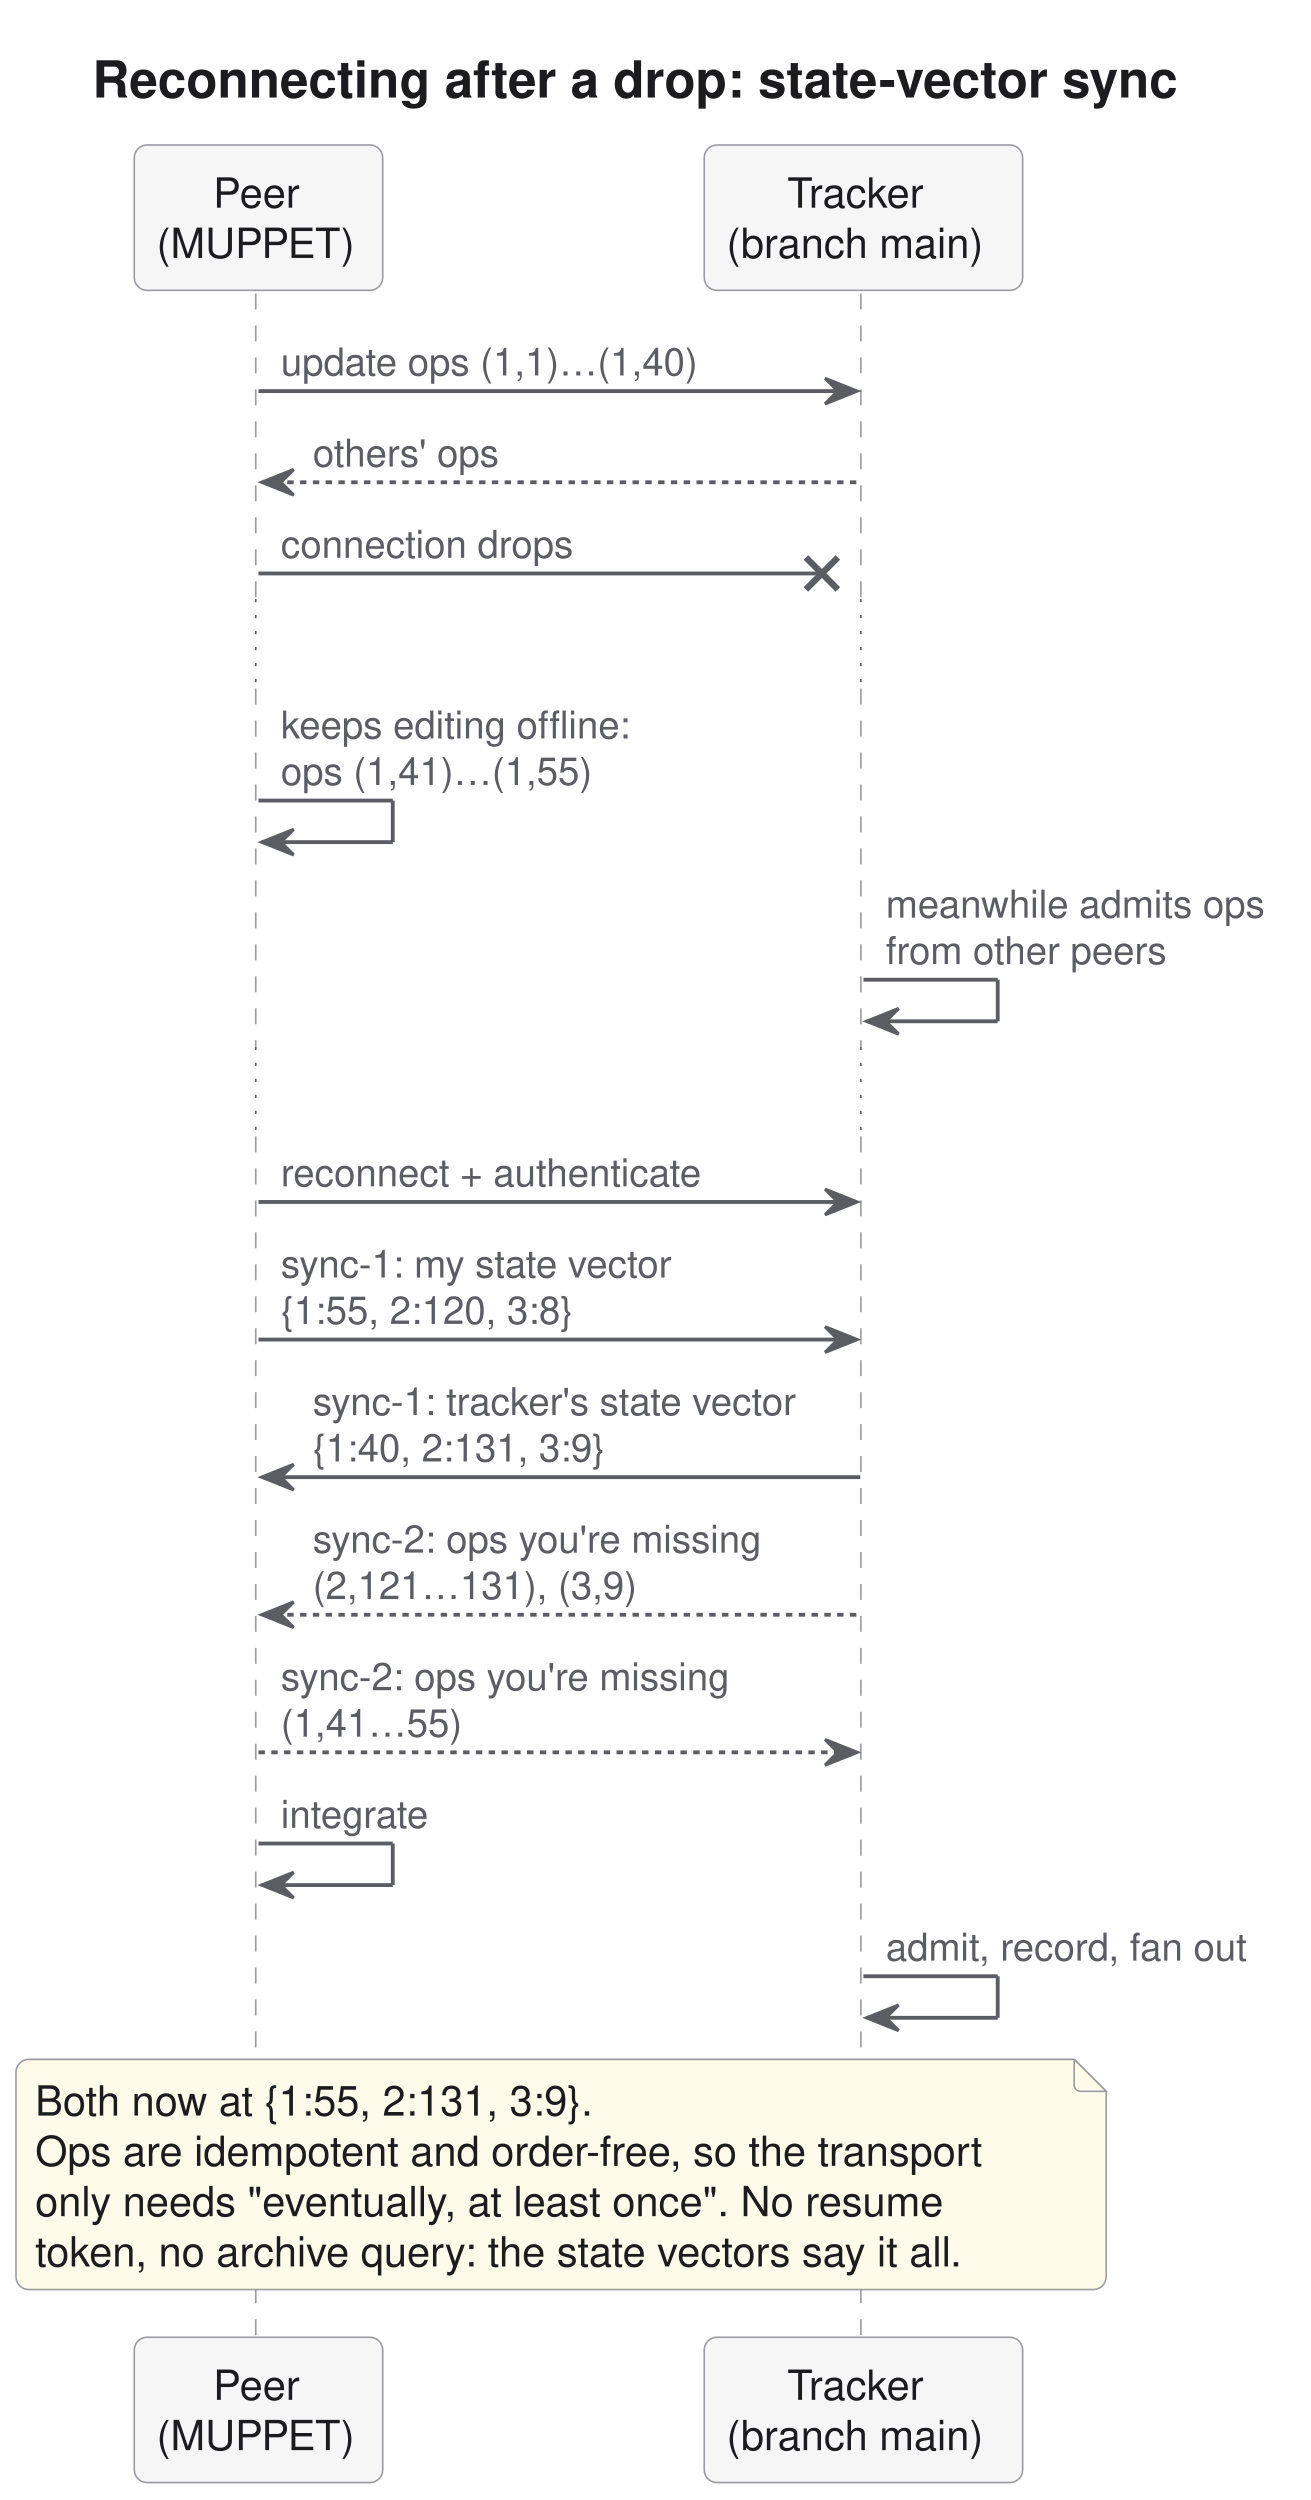
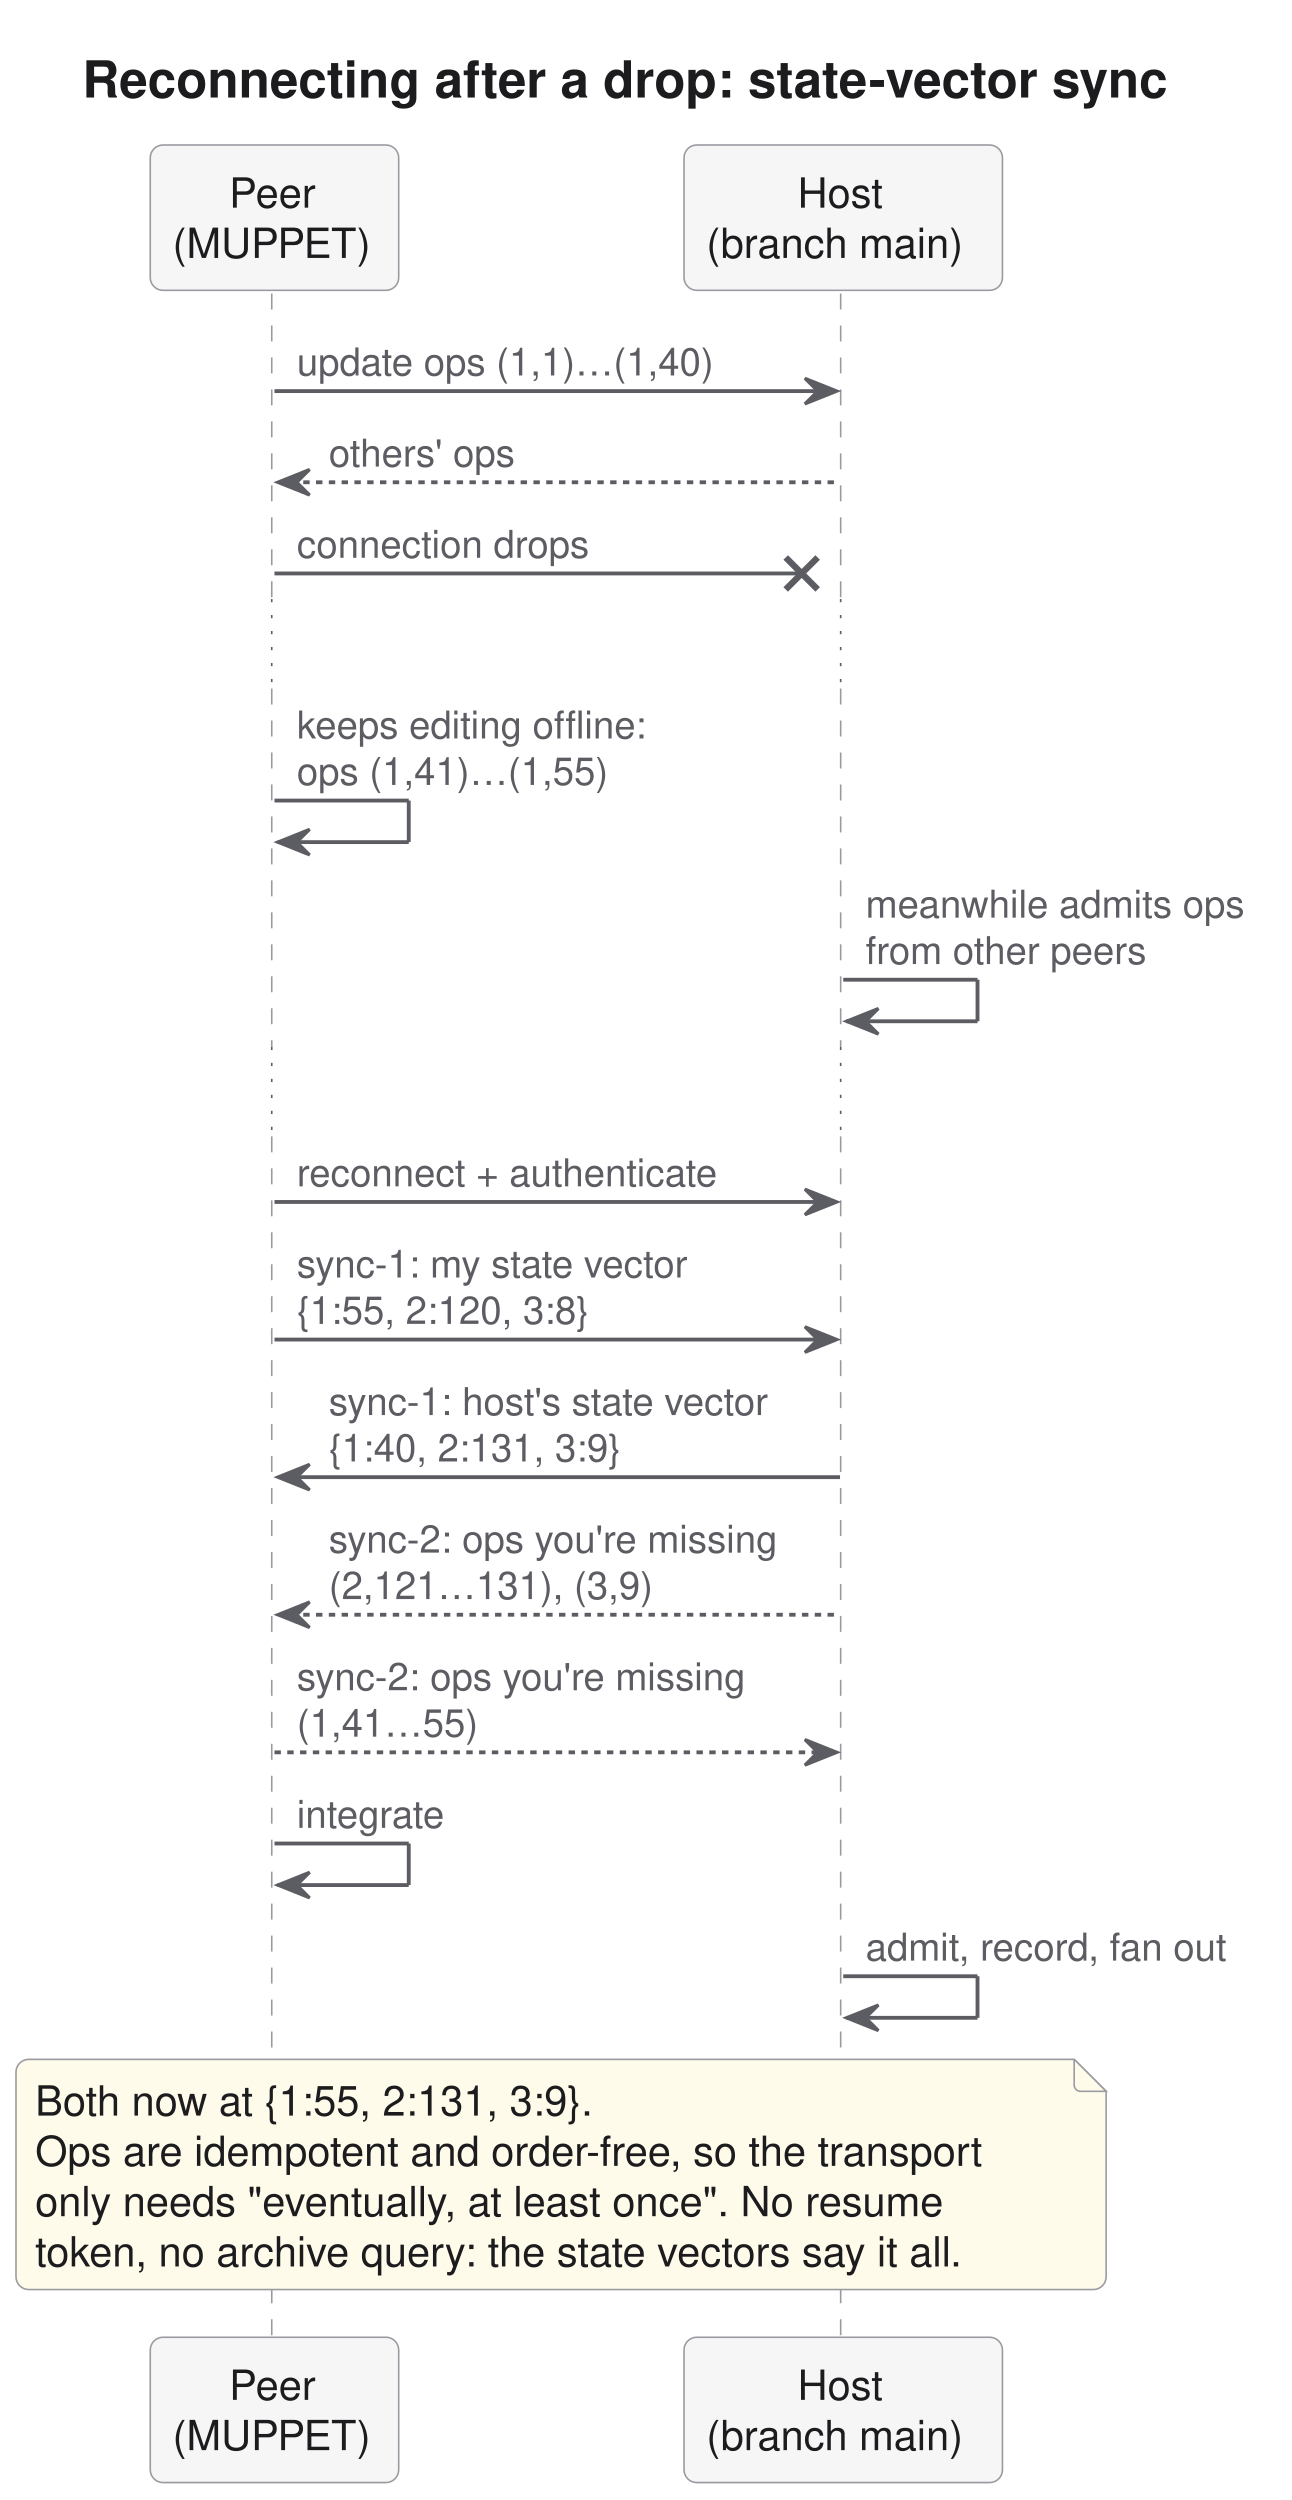
- <svg xmlns="http://www.w3.org/2000/svg" contentStyleType="text/css" data-diagram-type="SEQUENCE" height="782px" preserveAspectRatio="none" style="width:410px;height:782px;" version="1.1" viewBox="0 0 410 782" width="410px" zoomAndPan="magnify">
+ <svg xmlns="http://www.w3.org/2000/svg" contentStyleType="text/css" data-diagram-type="SEQUENCE" height="782px" preserveAspectRatio="none" style="width:404px;height:782px;" version="1.1" viewBox="0 0 404 782" width="404px" zoomAndPan="magnify">
  <defs />
  <g>
-     <text fill="#1C1C1F" font-family="Helvetica" font-size="16" font-weight="bold" lengthAdjust="spacing" textLength="351.719" x="28.908" y="30.5">Reconnecting after a drop: state-vector sync</text>
+     <text fill="#1C1C1F" font-family="Helvetica" font-size="16" font-weight="bold" lengthAdjust="spacing" textLength="351.719" x="25.748" y="30.5">Reconnecting after a drop: state-vector sync</text>
    <g>
-       <rect fill="#000000" fill-opacity="0" height="95.559" width="8" x="76.856" y="91.818" />
-       <line style="stroke:#9A9AA1;stroke-width:0.5;stroke-dasharray:5,5;" x1="80" x2="80" y1="91.818" y2="187.377" />
+       <rect fill="#000000" fill-opacity="0" height="95.559" width="8" x="81.856" y="91.818" />
+       <line style="stroke:#9A9AA1;stroke-width:0.5;stroke-dasharray:5,5;" x1="85" x2="85" y1="91.818" y2="187.377" />
    </g>
-     <line style="stroke:#5C5C63;stroke-width:0.5;stroke-dasharray:1,4;" x1="80" x2="80" y1="187.377" y2="215.377" />
+     <line style="stroke:#5C5C63;stroke-width:0.5;stroke-dasharray:1,4;" x1="85" x2="85" y1="187.377" y2="215.377" />
    <g>
-       <rect fill="#000000" fill-opacity="0" height="112.078" width="8" x="76.856" y="215.377" />
-       <line style="stroke:#9A9AA1;stroke-width:0.5;stroke-dasharray:5,5;" x1="80" x2="80" y1="215.377" y2="327.455" />
+       <rect fill="#000000" fill-opacity="0" height="112.078" width="8" x="81.856" y="215.377" />
+       <line style="stroke:#9A9AA1;stroke-width:0.5;stroke-dasharray:5,5;" x1="85" x2="85" y1="215.377" y2="327.455" />
    </g>
-     <line style="stroke:#5C5C63;stroke-width:0.5;stroke-dasharray:1,4;" x1="80" x2="80" y1="327.455" y2="355.455" />
+     <line style="stroke:#5C5C63;stroke-width:0.5;stroke-dasharray:1,4;" x1="85" x2="85" y1="327.455" y2="355.455" />
    <g>
-       <rect fill="#000000" fill-opacity="0" height="376.633" width="8" x="76.856" y="355.455" />
-       <line style="stroke:#9A9AA1;stroke-width:0.5;stroke-dasharray:5,5;" x1="80" x2="80" y1="355.455" y2="732.088" />
+       <rect fill="#000000" fill-opacity="0" height="376.633" width="8" x="81.856" y="355.455" />
+       <line style="stroke:#9A9AA1;stroke-width:0.5;stroke-dasharray:5,5;" x1="85" x2="85" y1="355.455" y2="732.088" />
    </g>
    <g>
-       <rect fill="#000000" fill-opacity="0" height="95.559" width="8" x="266.084" y="91.818" />
-       <line style="stroke:#9A9AA1;stroke-width:0.5;stroke-dasharray:5,5;" x1="269.282" x2="269.282" y1="91.818" y2="187.377" />
+       <rect fill="#000000" fill-opacity="0" height="95.559" width="8" x="259.764" y="91.818" />
+       <line style="stroke:#9A9AA1;stroke-width:0.5;stroke-dasharray:5,5;" x1="262.962" x2="262.962" y1="91.818" y2="187.377" />
    </g>
-     <line style="stroke:#5C5C63;stroke-width:0.5;stroke-dasharray:1,4;" x1="269.282" x2="269.282" y1="187.377" y2="215.377" />
+     <line style="stroke:#5C5C63;stroke-width:0.5;stroke-dasharray:1,4;" x1="262.962" x2="262.962" y1="187.377" y2="215.377" />
    <g>
-       <rect fill="#000000" fill-opacity="0" height="112.078" width="8" x="266.084" y="215.377" />
-       <line style="stroke:#9A9AA1;stroke-width:0.5;stroke-dasharray:5,5;" x1="269.282" x2="269.282" y1="215.377" y2="327.455" />
+       <rect fill="#000000" fill-opacity="0" height="112.078" width="8" x="259.764" y="215.377" />
+       <line style="stroke:#9A9AA1;stroke-width:0.5;stroke-dasharray:5,5;" x1="262.962" x2="262.962" y1="215.377" y2="327.455" />
    </g>
-     <line style="stroke:#5C5C63;stroke-width:0.5;stroke-dasharray:1,4;" x1="269.282" x2="269.282" y1="327.455" y2="355.455" />
+     <line style="stroke:#5C5C63;stroke-width:0.5;stroke-dasharray:1,4;" x1="262.962" x2="262.962" y1="327.455" y2="355.455" />
    <g>
-       <rect fill="#000000" fill-opacity="0" height="376.633" width="8" x="266.084" y="355.455" />
-       <line style="stroke:#9A9AA1;stroke-width:0.5;stroke-dasharray:5,5;" x1="269.282" x2="269.282" y1="355.455" y2="732.088" />
+       <rect fill="#000000" fill-opacity="0" height="376.633" width="8" x="259.764" y="355.455" />
+       <line style="stroke:#9A9AA1;stroke-width:0.5;stroke-dasharray:5,5;" x1="262.962" x2="262.962" y1="355.455" y2="732.088" />
    </g>
    <g class="participant participant-head" data-participant="p">
-       <rect fill="#F6F6F7" height="45.459" rx="4" ry="4" style="stroke:#9A9AA1;stroke-width:0.5;" width="77.711" x="42" y="45.359" />
-       <text fill="#1C1C1F" font-family="Helvetica" font-size="13" lengthAdjust="spacing" textLength="28.355" x="66.678" y="64.953">Peer</text>
-       <text fill="#1C1C1F" font-family="Helvetica" font-size="13" lengthAdjust="spacing" textLength="63.711" x="49" y="80.683">(MUPPET)</text>
+       <rect fill="#F6F6F7" height="45.459" rx="4" ry="4" style="stroke:#9A9AA1;stroke-width:0.5;" width="77.711" x="47" y="45.359" />
+       <text fill="#1C1C1F" font-family="Helvetica" font-size="13" lengthAdjust="spacing" textLength="28.355" x="71.678" y="64.953">Peer</text>
+       <text fill="#1C1C1F" font-family="Helvetica" font-size="13" lengthAdjust="spacing" textLength="63.711" x="54" y="80.683">(MUPPET)</text>
    </g>
    <g class="participant participant-tail" data-participant="p">
-       <rect fill="#F6F6F7" height="45.459" rx="4" ry="4" style="stroke:#9A9AA1;stroke-width:0.5;" width="77.711" x="42" y="731.088" />
-       <text fill="#1C1C1F" font-family="Helvetica" font-size="13" lengthAdjust="spacing" textLength="28.355" x="66.678" y="750.682">Peer</text>
-       <text fill="#1C1C1F" font-family="Helvetica" font-size="13" lengthAdjust="spacing" textLength="63.711" x="49" y="766.411">(MUPPET)</text>
+       <rect fill="#F6F6F7" height="45.459" rx="4" ry="4" style="stroke:#9A9AA1;stroke-width:0.5;" width="77.711" x="47" y="731.088" />
+       <text fill="#1C1C1F" font-family="Helvetica" font-size="13" lengthAdjust="spacing" textLength="28.355" x="71.678" y="750.682">Peer</text>
+       <text fill="#1C1C1F" font-family="Helvetica" font-size="13" lengthAdjust="spacing" textLength="63.711" x="54" y="766.411">(MUPPET)</text>
    </g>
    <g class="participant participant-head" data-participant="t">
-       <rect fill="#F6F6F7" height="45.459" rx="4" ry="4" style="stroke:#9A9AA1;stroke-width:0.5;" width="99.605" x="220.282" y="45.359" />
-       <text fill="#1C1C1F" font-family="Helvetica" font-size="13" lengthAdjust="spacing" textLength="47.62" x="246.274" y="64.953">Tracker</text>
-       <text fill="#1C1C1F" font-family="Helvetica" font-size="13" lengthAdjust="spacing" textLength="85.605" x="227.282" y="80.683">(branch main)</text>
+       <rect fill="#F6F6F7" height="45.459" rx="4" ry="4" style="stroke:#9A9AA1;stroke-width:0.5;" width="99.605" x="213.962" y="45.359" />
+       <text fill="#1C1C1F" font-family="Helvetica" font-size="13" lengthAdjust="spacing" textLength="28.571" x="249.478" y="64.953">Host</text>
+       <text fill="#1C1C1F" font-family="Helvetica" font-size="13" lengthAdjust="spacing" textLength="85.605" x="220.962" y="80.683">(branch main)</text>
    </g>
    <g class="participant participant-tail" data-participant="t">
-       <rect fill="#F6F6F7" height="45.459" rx="4" ry="4" style="stroke:#9A9AA1;stroke-width:0.5;" width="99.605" x="220.282" y="731.088" />
-       <text fill="#1C1C1F" font-family="Helvetica" font-size="13" lengthAdjust="spacing" textLength="47.62" x="246.274" y="750.682">Tracker</text>
-       <text fill="#1C1C1F" font-family="Helvetica" font-size="13" lengthAdjust="spacing" textLength="85.605" x="227.282" y="766.411">(branch main)</text>
+       <rect fill="#F6F6F7" height="45.459" rx="4" ry="4" style="stroke:#9A9AA1;stroke-width:0.5;" width="99.605" x="213.962" y="731.088" />
+       <text fill="#1C1C1F" font-family="Helvetica" font-size="13" lengthAdjust="spacing" textLength="28.571" x="249.478" y="750.682">Host</text>
+       <text fill="#1C1C1F" font-family="Helvetica" font-size="13" lengthAdjust="spacing" textLength="85.605" x="220.962" y="766.411">(branch main)</text>
    </g>
    <g class="message" data-participant-1="p" data-participant-2="t">
-       <polygon fill="#5C5C63" points="258.084,118.338,268.084,122.338,258.084,126.338,262.084,122.338" style="stroke:#5C5C63;stroke-width:1;" />
-       <line style="stroke:#5C5C63;stroke-width:1.2;" x1="80.856" x2="264.084" y1="122.338" y2="122.338" />
-       <text fill="#5C5C63" font-family="Helvetica" font-size="12" lengthAdjust="spacing" textLength="131.836" x="87.856" y="117.443">update ops (1,1)…(1,40)</text>
+       <polygon fill="#5C5C63" points="251.764,118.338,261.764,122.338,251.764,126.338,255.764,122.338" style="stroke:#5C5C63;stroke-width:1;" />
+       <line style="stroke:#5C5C63;stroke-width:1.2;" x1="85.856" x2="257.764" y1="122.338" y2="122.338" />
+       <text fill="#5C5C63" font-family="Helvetica" font-size="12" lengthAdjust="spacing" textLength="131.836" x="92.856" y="117.443">update ops (1,1)…(1,40)</text>
    </g>
    <g class="message" data-participant-1="t" data-participant-2="p">
-       <polygon fill="#5C5C63" points="91.856,146.857,81.856,150.857,91.856,154.857,87.856,150.857" style="stroke:#5C5C63;stroke-width:1;" />
-       <line style="stroke:#5C5C63;stroke-width:1.2;stroke-dasharray:2,2;" x1="85.856" x2="269.084" y1="150.857" y2="150.857" />
-       <text fill="#5C5C63" font-family="Helvetica" font-size="12" lengthAdjust="spacing" textLength="63.914" x="97.856" y="145.963">others' ops</text>
+       <polygon fill="#5C5C63" points="96.856,146.857,86.856,150.857,96.856,154.857,92.856,150.857" style="stroke:#5C5C63;stroke-width:1;" />
+       <line style="stroke:#5C5C63;stroke-width:1.2;stroke-dasharray:2,2;" x1="90.856" x2="262.764" y1="150.857" y2="150.857" />
+       <text fill="#5C5C63" font-family="Helvetica" font-size="12" lengthAdjust="spacing" textLength="63.914" x="102.856" y="145.963">others' ops</text>
    </g>
    <g class="message" data-participant-1="p" data-participant-2="t">
-       <line style="stroke:#5C5C63;stroke-width:2;" x1="252.084" x2="262.084" y1="174.377" y2="184.377" />
-       <line style="stroke:#5C5C63;stroke-width:2;" x1="252.084" x2="262.084" y1="184.377" y2="174.377" />
-       <line style="stroke:#5C5C63;stroke-width:1.2;" x1="80.856" x2="257.084" y1="179.377" y2="179.377" />
-       <text fill="#5C5C63" font-family="Helvetica" font-size="12" lengthAdjust="spacing" textLength="99.316" x="87.856" y="174.482">connection drops</text>
+       <line style="stroke:#5C5C63;stroke-width:2;" x1="245.764" x2="255.764" y1="174.377" y2="184.377" />
+       <line style="stroke:#5C5C63;stroke-width:2;" x1="245.764" x2="255.764" y1="184.377" y2="174.377" />
+       <line style="stroke:#5C5C63;stroke-width:1.2;" x1="85.856" x2="250.764" y1="179.377" y2="179.377" />
+       <text fill="#5C5C63" font-family="Helvetica" font-size="12" lengthAdjust="spacing" textLength="99.316" x="92.856" y="174.482">connection drops</text>
    </g>
    <g class="message" data-participant-1="p" data-participant-2="p">
-       <line style="stroke:#5C5C63;stroke-width:1.2;" x1="80.856" x2="122.856" y1="250.416" y2="250.416" />
-       <line style="stroke:#5C5C63;stroke-width:1.2;" x1="122.856" x2="122.856" y1="250.416" y2="263.416" />
-       <line style="stroke:#5C5C63;stroke-width:1.2;" x1="81.856" x2="122.856" y1="263.416" y2="263.416" />
-       <polygon fill="#5C5C63" points="91.856,259.416,81.856,263.416,91.856,267.416,87.856,263.416" style="stroke:#5C5C63;stroke-width:1;" />
-       <text fill="#5C5C63" font-family="Helvetica" font-size="12" lengthAdjust="spacing" textLength="118.975" x="87.856" y="231.002">keeps editing offline:</text>
-       <text fill="#5C5C63" font-family="Helvetica" font-size="12" lengthAdjust="spacing" textLength="96.029" x="87.856" y="245.522">ops (1,41)…(1,55)</text>
+       <line style="stroke:#5C5C63;stroke-width:1.2;" x1="85.856" x2="127.856" y1="250.416" y2="250.416" />
+       <line style="stroke:#5C5C63;stroke-width:1.2;" x1="127.856" x2="127.856" y1="250.416" y2="263.416" />
+       <line style="stroke:#5C5C63;stroke-width:1.2;" x1="86.856" x2="127.856" y1="263.416" y2="263.416" />
+       <polygon fill="#5C5C63" points="96.856,259.416,86.856,263.416,96.856,267.416,92.856,263.416" style="stroke:#5C5C63;stroke-width:1;" />
+       <text fill="#5C5C63" font-family="Helvetica" font-size="12" lengthAdjust="spacing" textLength="118.975" x="92.856" y="231.002">keeps editing offline:</text>
+       <text fill="#5C5C63" font-family="Helvetica" font-size="12" lengthAdjust="spacing" textLength="96.029" x="92.856" y="245.522">ops (1,41)…(1,55)</text>
    </g>
    <g class="message" data-participant-1="t" data-participant-2="t">
-       <line style="stroke:#5C5C63;stroke-width:1.2;" x1="270.084" x2="312.084" y1="306.455" y2="306.455" />
-       <line style="stroke:#5C5C63;stroke-width:1.2;" x1="312.084" x2="312.084" y1="306.455" y2="319.455" />
-       <line style="stroke:#5C5C63;stroke-width:1.2;" x1="271.084" x2="312.084" y1="319.455" y2="319.455" />
-       <polygon fill="#5C5C63" points="281.084,315.455,271.084,319.455,281.084,323.455,277.084,319.455" style="stroke:#5C5C63;stroke-width:1;" />
-       <text fill="#5C5C63" font-family="Helvetica" font-size="12" lengthAdjust="spacing" textLength="126.451" x="277.084" y="287.041">meanwhile admits ops</text>
-       <text fill="#5C5C63" font-family="Helvetica" font-size="12" lengthAdjust="spacing" textLength="95.338" x="277.084" y="301.56">from other peers</text>
+       <line style="stroke:#5C5C63;stroke-width:1.2;" x1="263.764" x2="305.764" y1="306.455" y2="306.455" />
+       <line style="stroke:#5C5C63;stroke-width:1.2;" x1="305.764" x2="305.764" y1="306.455" y2="319.455" />
+       <line style="stroke:#5C5C63;stroke-width:1.2;" x1="264.764" x2="305.764" y1="319.455" y2="319.455" />
+       <polygon fill="#5C5C63" points="274.764,315.455,264.764,319.455,274.764,323.455,270.764,319.455" style="stroke:#5C5C63;stroke-width:1;" />
+       <text fill="#5C5C63" font-family="Helvetica" font-size="12" lengthAdjust="spacing" textLength="126.451" x="270.764" y="287.041">meanwhile admits ops</text>
+       <text fill="#5C5C63" font-family="Helvetica" font-size="12" lengthAdjust="spacing" textLength="95.338" x="270.764" y="301.56">from other peers</text>
    </g>
    <g class="message" data-participant-1="p" data-participant-2="t">
-       <polygon fill="#5C5C63" points="258.084,371.975,268.084,375.975,258.084,379.975,262.084,375.975" style="stroke:#5C5C63;stroke-width:1;" />
-       <line style="stroke:#5C5C63;stroke-width:1.2;" x1="80.856" x2="264.084" y1="375.975" y2="375.975" />
-       <text fill="#5C5C63" font-family="Helvetica" font-size="12" lengthAdjust="spacing" textLength="142.5" x="87.856" y="371.08">reconnect + authenticate</text>
+       <polygon fill="#5C5C63" points="251.764,371.975,261.764,375.975,251.764,379.975,255.764,375.975" style="stroke:#5C5C63;stroke-width:1;" />
+       <line style="stroke:#5C5C63;stroke-width:1.2;" x1="85.856" x2="257.764" y1="375.975" y2="375.975" />
+       <text fill="#5C5C63" font-family="Helvetica" font-size="12" lengthAdjust="spacing" textLength="142.5" x="92.856" y="371.08">reconnect + authenticate</text>
    </g>
    <g class="message" data-participant-1="p" data-participant-2="t">
-       <polygon fill="#5C5C63" points="258.084,415.014,268.084,419.014,258.084,423.014,262.084,419.014" style="stroke:#5C5C63;stroke-width:1;" />
-       <line style="stroke:#5C5C63;stroke-width:1.2;" x1="80.856" x2="264.084" y1="419.014" y2="419.014" />
-       <text fill="#5C5C63" font-family="Helvetica" font-size="12" lengthAdjust="spacing" textLength="132.416" x="87.856" y="399.6">sync-1: my state vector</text>
-       <text fill="#5C5C63" font-family="Helvetica" font-size="12" lengthAdjust="spacing" textLength="95.66" x="87.856" y="414.119">{1:55, 2:120, 3:8}</text>
+       <polygon fill="#5C5C63" points="251.764,415.014,261.764,419.014,251.764,423.014,255.764,419.014" style="stroke:#5C5C63;stroke-width:1;" />
+       <line style="stroke:#5C5C63;stroke-width:1.2;" x1="85.856" x2="257.764" y1="419.014" y2="419.014" />
+       <text fill="#5C5C63" font-family="Helvetica" font-size="12" lengthAdjust="spacing" textLength="132.416" x="92.856" y="399.6">sync-1: my state vector</text>
+       <text fill="#5C5C63" font-family="Helvetica" font-size="12" lengthAdjust="spacing" textLength="95.66" x="92.856" y="414.119">{1:55, 2:120, 3:8}</text>
    </g>
    <g class="message" data-participant-1="t" data-participant-2="p">
-       <polygon fill="#5C5C63" points="91.856,458.053,81.856,462.053,91.856,466.053,87.856,462.053" style="stroke:#5C5C63;stroke-width:1;" />
-       <line style="stroke:#5C5C63;stroke-width:1.2;" x1="85.856" x2="269.084" y1="462.053" y2="462.053" />
-       <text fill="#5C5C63" font-family="Helvetica" font-size="12" lengthAdjust="spacing" textLength="165.228" x="97.856" y="442.639">sync-1: tracker's state vector</text>
-       <text fill="#5C5C63" font-family="Helvetica" font-size="12" lengthAdjust="spacing" textLength="93.814" x="97.856" y="457.158">{1:40, 2:131, 3:9}</text>
+       <polygon fill="#5C5C63" points="96.856,458.053,86.856,462.053,96.856,466.053,92.856,462.053" style="stroke:#5C5C63;stroke-width:1;" />
+       <line style="stroke:#5C5C63;stroke-width:1.2;" x1="90.856" x2="262.764" y1="462.053" y2="462.053" />
+       <text fill="#5C5C63" font-family="Helvetica" font-size="12" lengthAdjust="spacing" textLength="149.643" x="102.856" y="442.639">sync-1: host's state vector</text>
+       <text fill="#5C5C63" font-family="Helvetica" font-size="12" lengthAdjust="spacing" textLength="93.814" x="102.856" y="457.158">{1:40, 2:131, 3:9}</text>
    </g>
    <g class="message" data-participant-1="t" data-participant-2="p">
-       <polygon fill="#5C5C63" points="91.856,501.092,81.856,505.092,91.856,509.092,87.856,505.092" style="stroke:#5C5C63;stroke-width:1;" />
-       <line style="stroke:#5C5C63;stroke-width:1.2;stroke-dasharray:2,2;" x1="85.856" x2="269.084" y1="505.092" y2="505.092" />
-       <text fill="#5C5C63" font-family="Helvetica" font-size="12" lengthAdjust="spacing" textLength="153.908" x="97.856" y="485.678">sync-2: ops you're missing</text>
-       <text fill="#5C5C63" font-family="Helvetica" font-size="12" lengthAdjust="spacing" textLength="98.051" x="97.856" y="500.197">(2,121…131), (3,9)</text>
+       <polygon fill="#5C5C63" points="96.856,501.092,86.856,505.092,96.856,509.092,92.856,505.092" style="stroke:#5C5C63;stroke-width:1;" />
+       <line style="stroke:#5C5C63;stroke-width:1.2;stroke-dasharray:2,2;" x1="90.856" x2="262.764" y1="505.092" y2="505.092" />
+       <text fill="#5C5C63" font-family="Helvetica" font-size="12" lengthAdjust="spacing" textLength="153.908" x="102.856" y="485.678">sync-2: ops you're missing</text>
+       <text fill="#5C5C63" font-family="Helvetica" font-size="12" lengthAdjust="spacing" textLength="98.051" x="102.856" y="500.197">(2,121…131), (3,9)</text>
    </g>
    <g class="message" data-participant-1="p" data-participant-2="t">
-       <polygon fill="#5C5C63" points="258.084,544.131,268.084,548.131,258.084,552.131,262.084,548.131" style="stroke:#5C5C63;stroke-width:1;" />
-       <line style="stroke:#5C5C63;stroke-width:1.2;stroke-dasharray:2,2;" x1="80.856" x2="264.084" y1="548.131" y2="548.131" />
-       <text fill="#5C5C63" font-family="Helvetica" font-size="12" lengthAdjust="spacing" textLength="153.908" x="87.856" y="528.717">sync-2: ops you're missing</text>
-       <text fill="#5C5C63" font-family="Helvetica" font-size="12" lengthAdjust="spacing" textLength="54.685" x="87.856" y="543.236">(1,41…55)</text>
+       <polygon fill="#5C5C63" points="251.764,544.131,261.764,548.131,251.764,552.131,255.764,548.131" style="stroke:#5C5C63;stroke-width:1;" />
+       <line style="stroke:#5C5C63;stroke-width:1.2;stroke-dasharray:2,2;" x1="85.856" x2="257.764" y1="548.131" y2="548.131" />
+       <text fill="#5C5C63" font-family="Helvetica" font-size="12" lengthAdjust="spacing" textLength="153.908" x="92.856" y="528.717">sync-2: ops you're missing</text>
+       <text fill="#5C5C63" font-family="Helvetica" font-size="12" lengthAdjust="spacing" textLength="54.685" x="92.856" y="543.236">(1,41…55)</text>
    </g>
    <g class="message" data-participant-1="p" data-participant-2="p">
-       <line style="stroke:#5C5C63;stroke-width:1.2;" x1="80.856" x2="122.856" y1="576.65" y2="576.65" />
-       <line style="stroke:#5C5C63;stroke-width:1.2;" x1="122.856" x2="122.856" y1="576.65" y2="589.65" />
-       <line style="stroke:#5C5C63;stroke-width:1.2;" x1="81.856" x2="122.856" y1="589.65" y2="589.65" />
-       <polygon fill="#5C5C63" points="91.856,585.65,81.856,589.65,91.856,593.65,87.856,589.65" style="stroke:#5C5C63;stroke-width:1;" />
-       <text fill="#5C5C63" font-family="Helvetica" font-size="12" lengthAdjust="spacing" textLength="50.455" x="87.856" y="571.756">integrate</text>
+       <line style="stroke:#5C5C63;stroke-width:1.2;" x1="85.856" x2="127.856" y1="576.65" y2="576.65" />
+       <line style="stroke:#5C5C63;stroke-width:1.2;" x1="127.856" x2="127.856" y1="576.65" y2="589.65" />
+       <line style="stroke:#5C5C63;stroke-width:1.2;" x1="86.856" x2="127.856" y1="589.65" y2="589.65" />
+       <polygon fill="#5C5C63" points="96.856,585.65,86.856,589.65,96.856,593.65,92.856,589.65" style="stroke:#5C5C63;stroke-width:1;" />
+       <text fill="#5C5C63" font-family="Helvetica" font-size="12" lengthAdjust="spacing" textLength="50.455" x="92.856" y="571.756">integrate</text>
    </g>
    <g class="message" data-participant-1="t" data-participant-2="t">
-       <line style="stroke:#5C5C63;stroke-width:1.2;" x1="270.084" x2="312.084" y1="618.17" y2="618.17" />
-       <line style="stroke:#5C5C63;stroke-width:1.2;" x1="312.084" x2="312.084" y1="618.17" y2="631.17" />
-       <line style="stroke:#5C5C63;stroke-width:1.2;" x1="271.084" x2="312.084" y1="631.17" y2="631.17" />
-       <polygon fill="#5C5C63" points="281.084,627.17,271.084,631.17,281.084,635.17,277.084,631.17" style="stroke:#5C5C63;stroke-width:1;" />
-       <text fill="#5C5C63" font-family="Helvetica" font-size="12" lengthAdjust="spacing" textLength="122.385" x="277.084" y="613.275">admit, record, fan out</text>
+       <line style="stroke:#5C5C63;stroke-width:1.2;" x1="263.764" x2="305.764" y1="618.17" y2="618.17" />
+       <line style="stroke:#5C5C63;stroke-width:1.2;" x1="305.764" x2="305.764" y1="618.17" y2="631.17" />
+       <line style="stroke:#5C5C63;stroke-width:1.2;" x1="264.764" x2="305.764" y1="631.17" y2="631.17" />
+       <polygon fill="#5C5C63" points="274.764,627.17,264.764,631.17,274.764,635.17,270.764,631.17" style="stroke:#5C5C63;stroke-width:1;" />
+       <text fill="#5C5C63" font-family="Helvetica" font-size="12" lengthAdjust="spacing" textLength="122.385" x="270.764" y="613.275">admit, record, fan out</text>
    </g>
    <path d="M5,648.17 L5,712.17 A4,4 0 0 0 9,716.17 L342,716.17 A4,4 0 0 0 346,712.17 L346,654.17 L336,644.17 L9,644.17 A4,4 0 0 0 5,648.17" fill="#FFFBEA" style="stroke:#9A9AA1;stroke-width:0.5;" />
    <path d="M336,644.17 L336,652.17 A2,2 0 0 0 338,654.17 L346,654.17 L336,644.17" fill="#FFFBEA" style="stroke:#9A9AA1;stroke-width:0.5;" />
    <text fill="#1C1C1F" font-family="Helvetica" font-size="13" lengthAdjust="spacing" textLength="181.46" x="11" y="661.764">Both now at {1:55, 2:131, 3:9}.</text>
    <text fill="#1C1C1F" font-family="Helvetica" font-size="13" lengthAdjust="spacing" textLength="320.442" x="11" y="677.493">Ops are idempotent and order-free, so the transport</text>
    <text fill="#1C1C1F" font-family="Helvetica" font-size="13" lengthAdjust="spacing" textLength="306.528" x="11" y="693.223">only needs "eventually, at least once". No resume</text>
    <text fill="#1C1C1F" font-family="Helvetica" font-size="13" lengthAdjust="spacing" textLength="313.174" x="11" y="708.952">token, no archive query: the state vectors say it all.</text>
  </g>
</svg>
